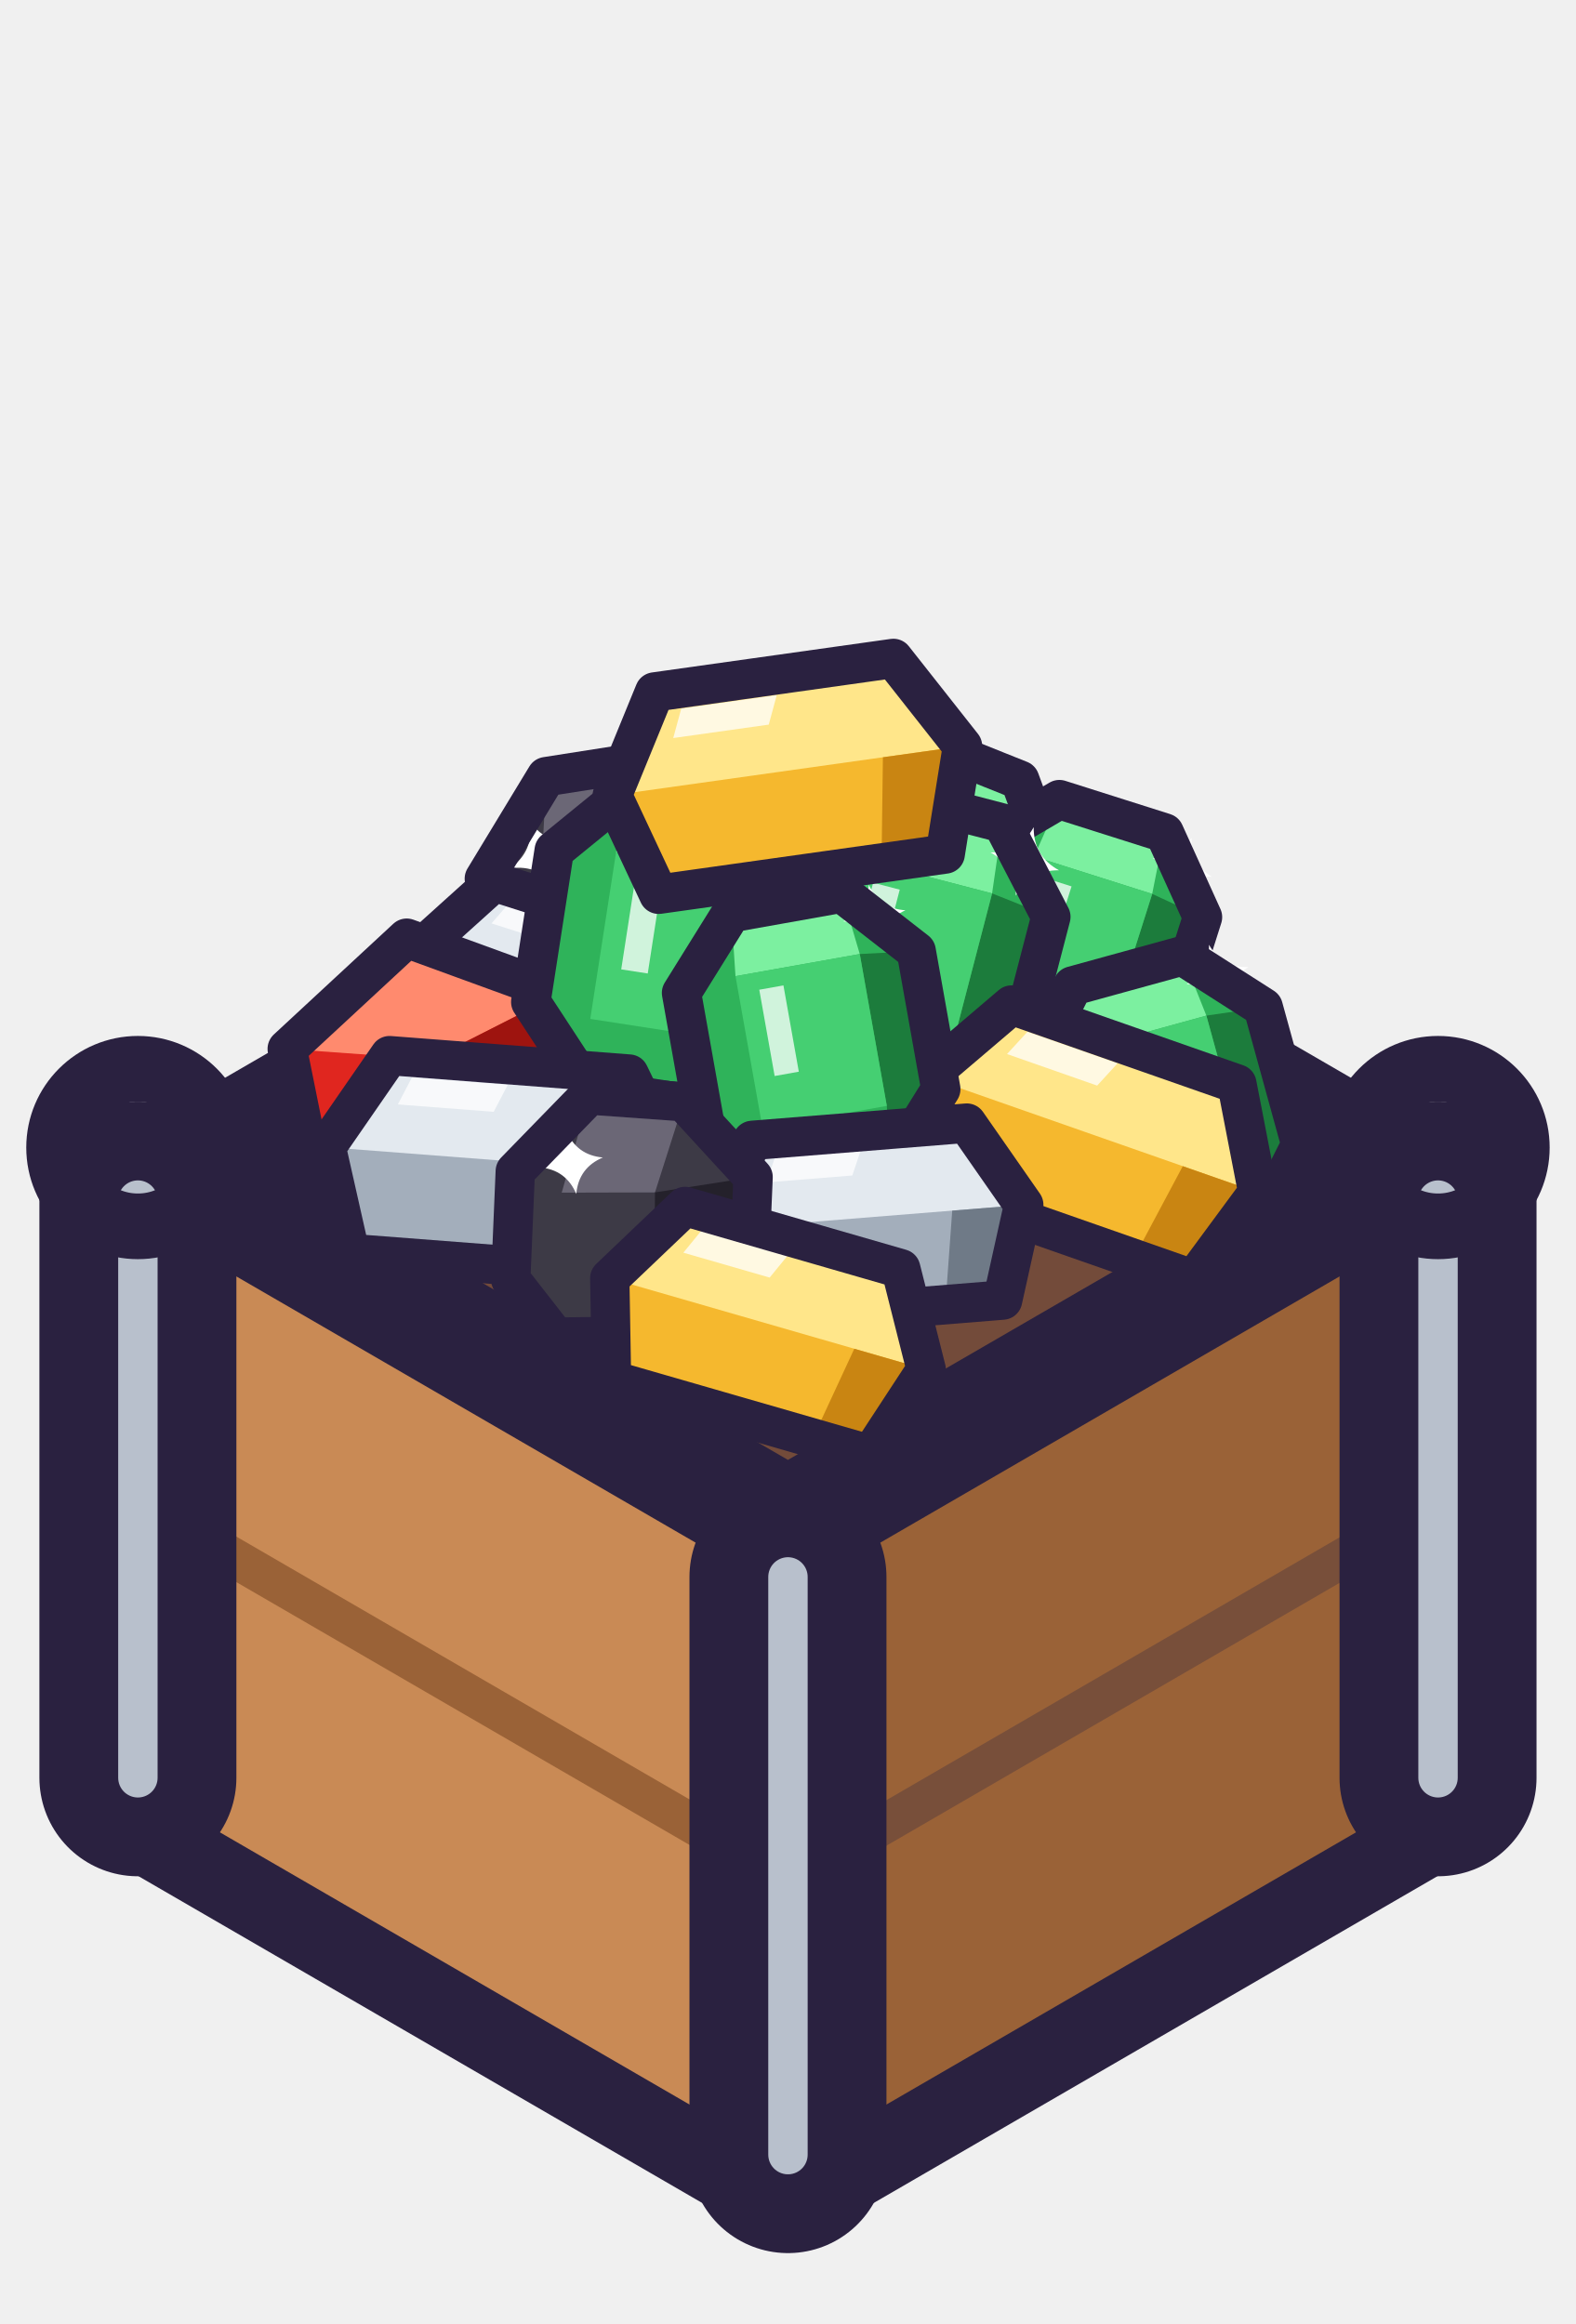
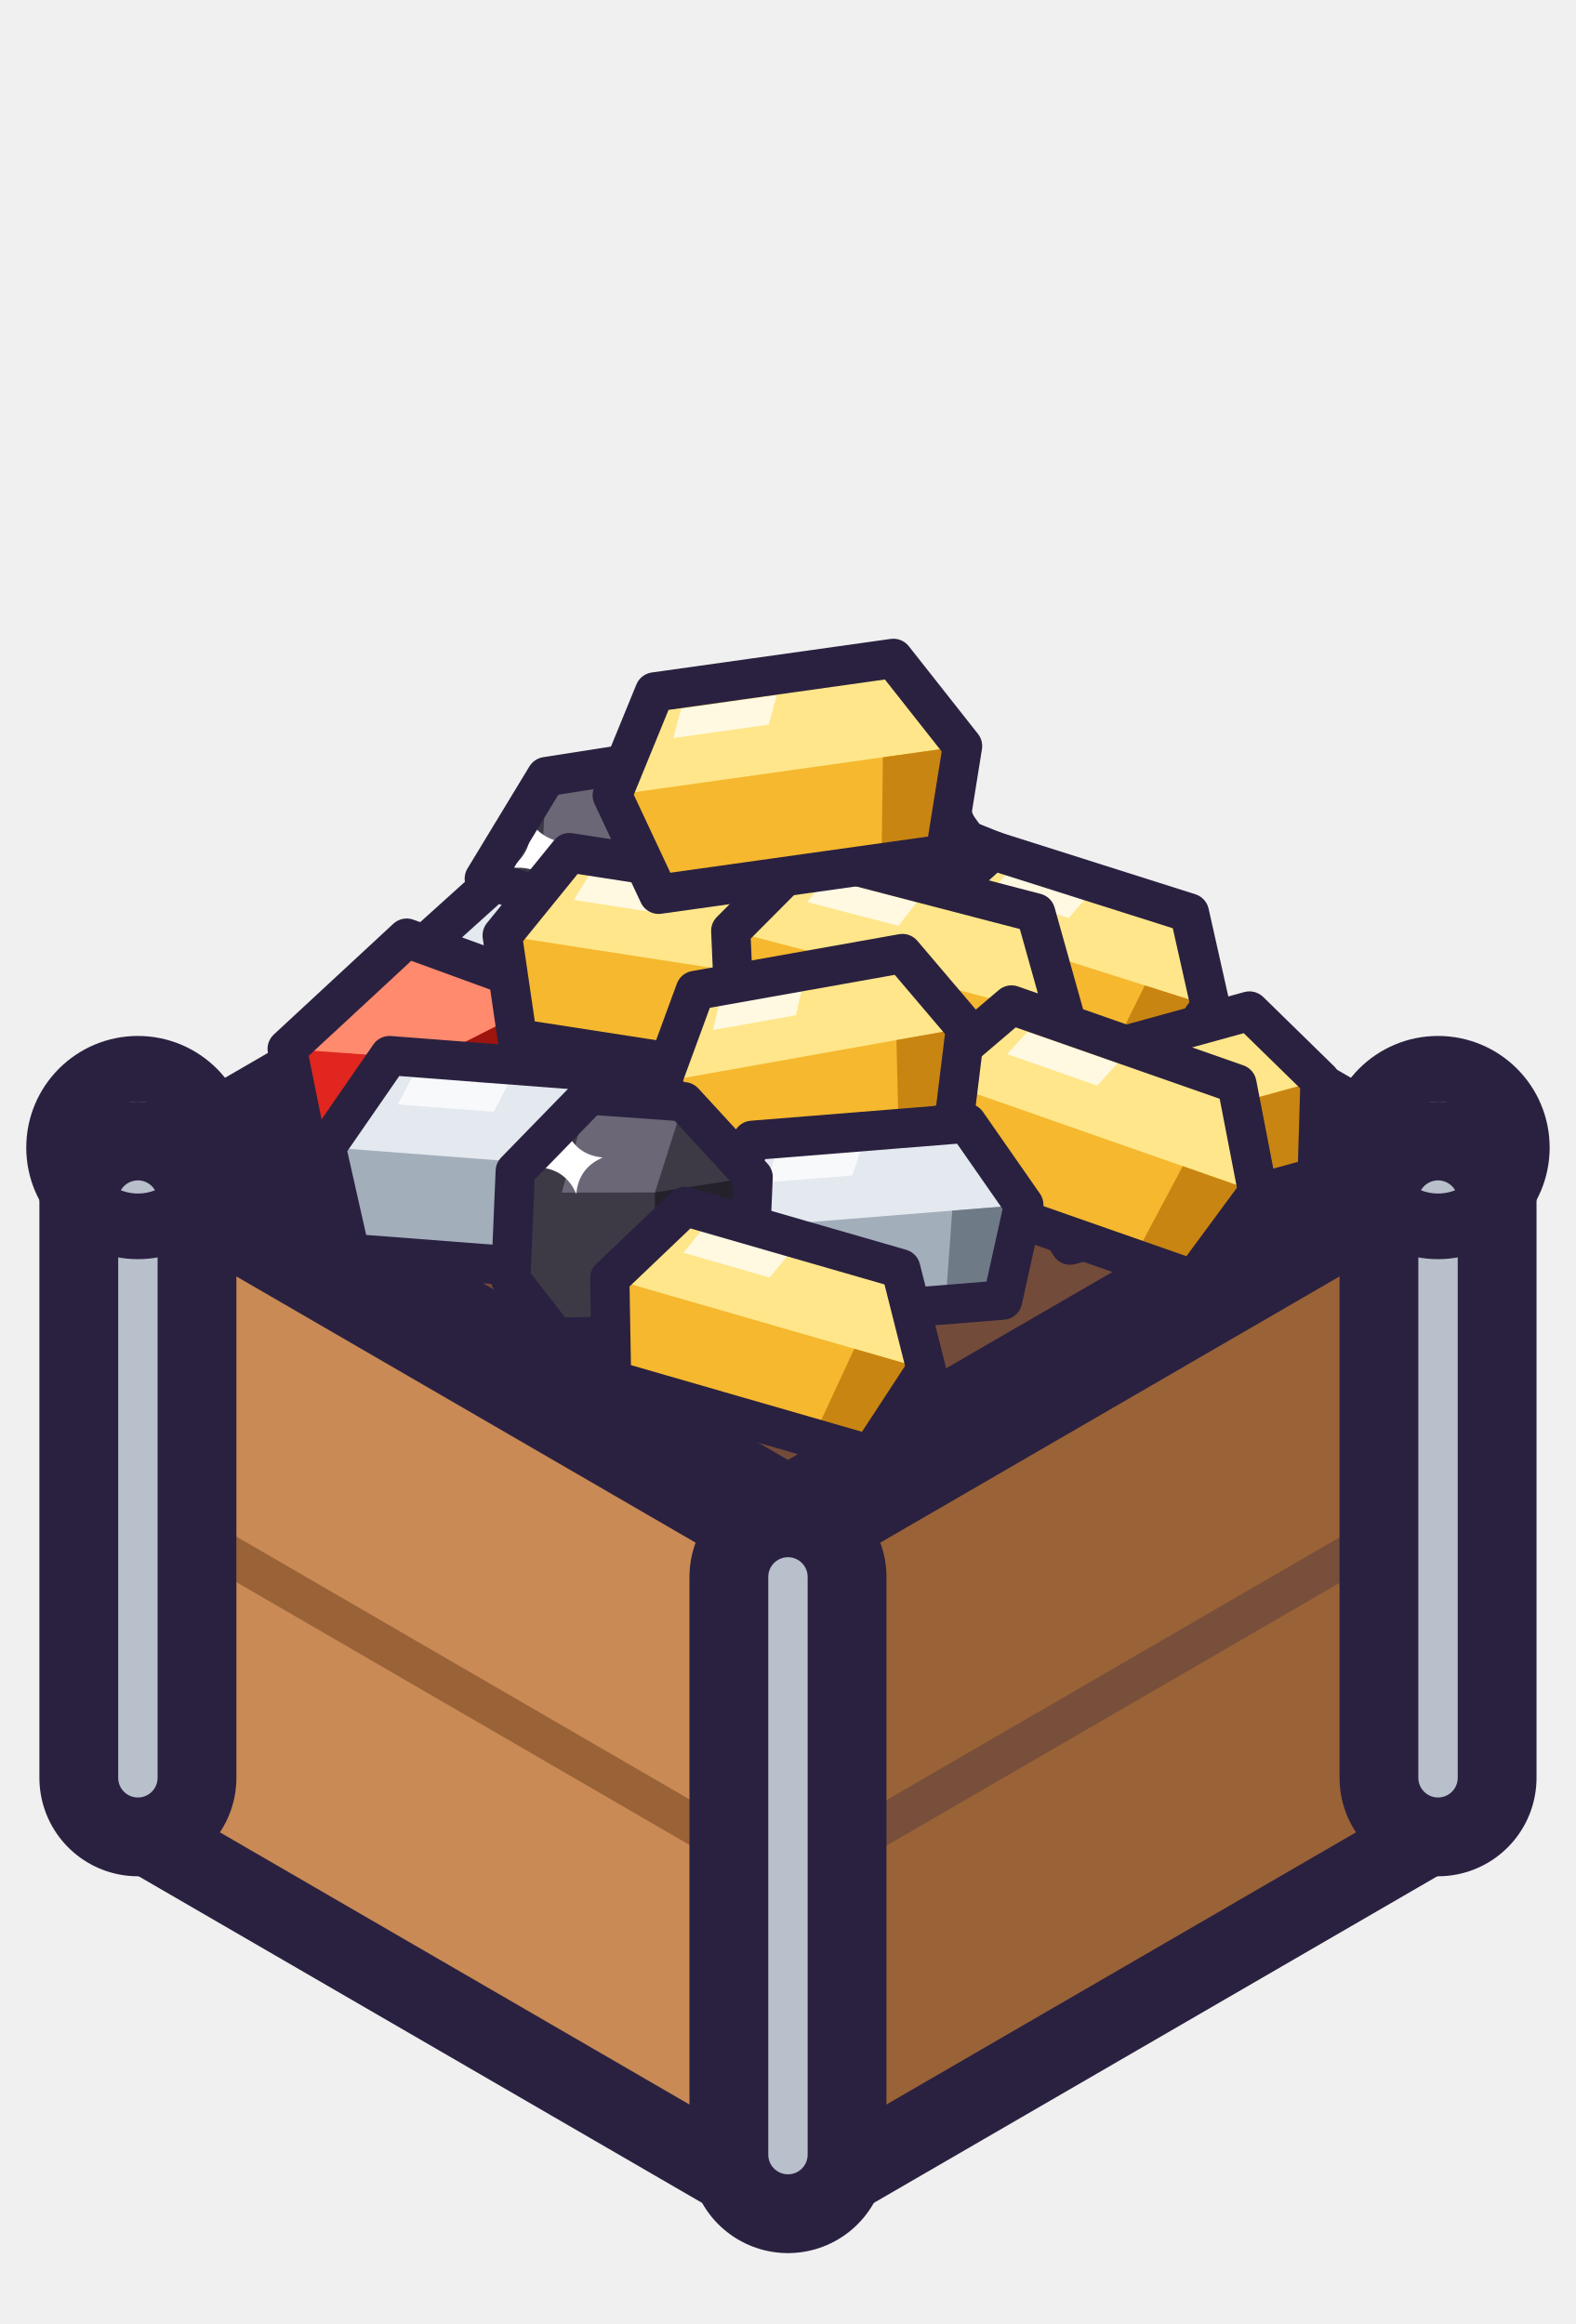
<svg xmlns="http://www.w3.org/2000/svg" width="120" height="177" viewBox="282 150 120 177" stroke-linejoin="round" stroke-linecap="round">
  <polygon points="342,210.7 391.5,239.4 342,268.1 292.5,239.4" fill="#d7a780" stroke="#2a2140" stroke-width="6" />
  <polygon points="391.5,289.4 342,318.1 342,268.1 391.5,239.4" fill="#9a6237" stroke="#2a2140" stroke-width="6" />
  <polygon points="342,318.1 292.5,289.4 292.5,239.4 342,268.1" fill="#c98a55" stroke="#2a2140" stroke-width="6" />
  <polygon points="342,215.3 383.6,239.4 342,263.5 300.4,239.4" fill="#734b3a" stroke="#2a2140" stroke-width="4" />
  <path d="M294.2 265.4 L340.4 292.2" stroke="#9a6237" stroke-width="3" fill="none" />
  <path d="M343.7 292.2 L389.9 265.4" stroke="#784f3a" stroke-width="3" fill="none" />
  <path d="M292.5 285.4 L292.5 241.4" stroke="#2a2140" stroke-width="15" fill="none" />
  <path d="M292.5 285.4 L292.5 241.4" stroke="#b8c0cc" stroke-width="3" fill="none" />
  <path d="M342 314.1 L342 270.1" stroke="#2a2140" stroke-width="15" fill="none" />
  <path d="M342 314.1 L342 270.1" stroke="#b8c0cc" stroke-width="3" fill="none" />
  <path d="M391.5 285.4 L391.5 241.4" stroke="#2a2140" stroke-width="15" fill="none" />
  <path d="M391.5 285.4 L391.5 241.4" stroke="#b8c0cc" stroke-width="3" fill="none" />
  <g transform="translate(345.2 218.2) rotate(-22) scale(0.303) translate(-50 -55)">
-     <polygon points="20,30 80,30 94,54 86,80 14,80 6,54" fill="#f5b82e" />
-     <polygon points="20,30 80,30 94,54 6,54" fill="#ffe68a" />
-     <polygon points="74,54 94,54 86,80 70,80" fill="#c98512" />
-     <polygon points="26,35 50,35 47,42 23,42" fill="#ffffff" opacity="0.75" />
-     <polygon points="20,30 80,30 94,54 86,80 14,80 6,54" fill="none" stroke="#2a2140" stroke-width="9.9" />
+     <polygon points="50,8 86,30 86,70 50,92 14,70 14,30" fill="#e0261f" />
+     <polygon points="50,8 86,30 50,40 14,30" fill="#ff8a6e" />
+     <polygon points="86,30 86,70 50,92 50,40" fill="#9e140f" />
+     <circle cx="50" cy="56" r="11" fill="#ff5a48" />
+     <path d="M74 53 Q75.8 60.2 83 62 Q75.8 63.8 74 71 Q72.2 63.8 65 62 Q72.2 60.2 74 53 Z" fill="#ffffff" />
+     <polygon points="50,8 86,30 86,70 50,92 14,70 14,30" fill="none" stroke="#2a2140" stroke-width="9.9" />
  </g>
  <g transform="translate(328.9 219.1) rotate(-21.9) scale(0.303) translate(-50 -55)">
    <polygon points="16,66 22,36 46,18 72,24 88,48 82,78 54,88 26,84" fill="#3d3a46" />
    <polygon points="46,18 72,24 60,48 34,44" fill="#6b6776" />
    <polygon points="60,48 88,48 82,78 56,72" fill="#24212b" />
    <path d="M38 27 Q39.8 34.2 47 36 Q39.8 37.8 38 45 Q36.2 37.8 29 36 Q36.2 34.2 38 27 Z" fill="#ffffff" />
    <polygon points="16,66 22,36 46,18 72,24 88,48 82,78 54,88 26,84" fill="none" stroke="#2a2140" stroke-width="9.9" />
  </g>
  <g transform="translate(350.6 219.7) rotate(21.8) scale(0.287) translate(-50 -55)">
-     <polygon points="34,10 66,10 84,30 84,70 66,90 34,90 16,70 16,30" fill="#2fb35a" />
-     <polygon points="34,10 66,10 68,28 32,28" fill="#7cf0a0" />
-     <polygon points="68,28 84,30 84,70 66,90 68,72" fill="#1c7c3c" />
-     <polygon points="32,28 68,28 68,72 32,72" fill="#45cf72" />
-     <polygon points="38,33 45,33 45,58 38,58" fill="#ffffff" opacity="0.75" />
-     <path d="M74 9 Q75.8 16.2 83 18 Q75.8 19.8 74 27 Q72.2 19.8 65 18 Q72.2 16.2 74 9 Z" fill="#ffffff" />
-     <polygon points="34,10 66,10 84,30 84,70 66,90 34,90 16,70 16,30" fill="none" stroke="#2a2140" stroke-width="10.4" />
+     <polygon points="20,30 80,30 94,54 86,80 14,80 6,54" fill="#f5b82e" />
+     <polygon points="20,30 80,30 94,54 6,54" fill="#ffe68a" />
+     <polygon points="74,54 94,54 86,80 70,80" fill="#c98512" />
+     <polygon points="26,35 50,35 47,42 23,42" fill="#ffffff" opacity="0.75" />
+     <polygon points="20,30 80,30 94,54 86,80 14,80 6,54" fill="none" stroke="#2a2140" stroke-width="10.4" />
  </g>
  <g transform="translate(363.1 223.4) rotate(17.6) scale(0.262) translate(-50 -55)">
-     <polygon points="34,10 66,10 84,30 84,70 66,90 34,90 16,70 16,30" fill="#2fb35a" />
-     <polygon points="34,10 66,10 68,28 32,28" fill="#7cf0a0" />
-     <polygon points="68,28 84,30 84,70 66,90 68,72" fill="#1c7c3c" />
-     <polygon points="32,28 68,28 68,72 32,72" fill="#45cf72" />
-     <polygon points="38,33 45,33 45,58 38,58" fill="#ffffff" opacity="0.75" />
-     <path d="M74 9 Q75.8 16.2 83 18 Q75.8 19.8 74 27 Q72.2 19.8 65 18 Q72.2 16.2 74 9 Z" fill="#ffffff" />
-     <polygon points="34,10 66,10 84,30 84,70 66,90 34,90 16,70 16,30" fill="none" stroke="#2a2140" stroke-width="11.4" />
+     <polygon points="20,30 80,30 94,54 86,80 14,80 6,54" fill="#f5b82e" />
+     <polygon points="20,30 80,30 94,54 6,54" fill="#ffe68a" />
+     <polygon points="74,54 94,54 86,80 70,80" fill="#c98512" />
+     <polygon points="26,35 50,35 47,42 23,42" fill="#ffffff" opacity="0.75" />
+     <polygon points="20,30 80,30 94,54 86,80 14,80 6,54" fill="none" stroke="#2a2140" stroke-width="11.4" />
  </g>
  <g transform="translate(325 225.6) rotate(17.7) scale(0.256) translate(-50 -55)">
    <polygon points="20,30 80,30 94,54 86,80 14,80 6,54" fill="#a3aebb" />
    <polygon points="20,30 80,30 94,54 6,54" fill="#e3e9ef" />
    <polygon points="74,54 94,54 86,80 70,80" fill="#6f7a87" />
    <polygon points="26,35 50,35 47,42 23,42" fill="#ffffff" opacity="0.75" />
    <polygon points="20,30 80,30 94,54 86,80 14,80 6,54" fill="none" stroke="#2a2140" stroke-width="11.7" />
  </g>
  <g transform="translate(342.8 215.7) rotate(-5.6) scale(0.296) translate(-50 -55)">
    <polygon points="20,30 80,30 94,54 86,80 14,80 6,54" fill="#f5b82e" />
    <polygon points="20,30 80,30 94,54 6,54" fill="#ffe68a" />
    <polygon points="74,54 94,54 86,80 70,80" fill="#c98512" />
    <polygon points="26,35 50,35 47,42 23,42" fill="#ffffff" opacity="0.75" />
    <polygon points="20,30 80,30 94,54 86,80 14,80 6,54" fill="none" stroke="#2a2140" stroke-width="10.1" />
  </g>
  <g transform="translate(315.7 235) rotate(-11.4) scale(0.294) translate(-50 -55)">
    <polygon points="50,8 86,30 86,70 50,92 14,70 14,30" fill="#e0261f" />
    <polygon points="50,8 86,30 50,40 14,30" fill="#ff8a6e" />
    <polygon points="86,30 86,70 50,92 50,40" fill="#9e140f" />
    <circle cx="50" cy="56" r="11" fill="#ff5a48" />
    <path d="M74 53 Q75.8 60.2 83 62 Q75.8 63.8 74 71 Q72.2 63.8 65 62 Q72.2 60.2 74 53 Z" fill="#ffffff" />
    <polygon points="50,8 86,30 86,70 50,92 14,70 14,30" fill="none" stroke="#2a2140" stroke-width="10.2" />
  </g>
  <g transform="translate(371.1 235.7) rotate(-15.4) scale(0.271) translate(-50 -55)">
-     <polygon points="34,10 66,10 84,30 84,70 66,90 34,90 16,70 16,30" fill="#2fb35a" />
-     <polygon points="34,10 66,10 68,28 32,28" fill="#7cf0a0" />
-     <polygon points="68,28 84,30 84,70 66,90 68,72" fill="#1c7c3c" />
-     <polygon points="32,28 68,28 68,72 32,72" fill="#45cf72" />
-     <polygon points="38,33 45,33 45,58 38,58" fill="#ffffff" opacity="0.75" />
-     <path d="M74 9 Q75.8 16.2 83 18 Q75.8 19.8 74 27 Q72.2 19.8 65 18 Q72.2 16.2 74 9 Z" fill="#ffffff" />
-     <polygon points="34,10 66,10 84,30 84,70 66,90 34,90 16,70 16,30" fill="none" stroke="#2a2140" stroke-width="11.1" />
+     <polygon points="20,30 80,30 94,54 86,80 14,80 6,54" fill="#f5b82e" />
+     <polygon points="20,30 80,30 94,54 6,54" fill="#ffe68a" />
+     <polygon points="74,54 94,54 86,80 70,80" fill="#c98512" />
+     <polygon points="26,35 50,35 47,42 23,42" fill="#ffffff" opacity="0.75" />
+     <polygon points="20,30 80,30 94,54 86,80 14,80 6,54" fill="none" stroke="#2a2140" stroke-width="11.1" />
  </g>
  <g transform="translate(332.9 223.5) rotate(8.8) scale(0.292) translate(-50 -55)">
-     <polygon points="34,10 66,10 84,30 84,70 66,90 34,90 16,70 16,30" fill="#2fb35a" />
-     <polygon points="34,10 66,10 68,28 32,28" fill="#7cf0a0" />
-     <polygon points="68,28 84,30 84,70 66,90 68,72" fill="#1c7c3c" />
-     <polygon points="32,28 68,28 68,72 32,72" fill="#45cf72" />
-     <polygon points="38,33 45,33 45,58 38,58" fill="#ffffff" opacity="0.75" />
-     <path d="M74 9 Q75.8 16.2 83 18 Q75.8 19.8 74 27 Q72.2 19.8 65 18 Q72.2 16.2 74 9 Z" fill="#ffffff" />
-     <polygon points="34,10 66,10 84,30 84,70 66,90 34,90 16,70 16,30" fill="none" stroke="#2a2140" stroke-width="10.3" />
+     <polygon points="20,30 80,30 94,54 86,80 14,80 6,54" fill="#f5b82e" />
+     <polygon points="20,30 80,30 94,54 6,54" fill="#ffe68a" />
+     <polygon points="74,54 94,54 86,80 70,80" fill="#c98512" />
+     <polygon points="26,35 50,35 47,42 23,42" fill="#ffffff" opacity="0.75" />
+     <polygon points="20,30 80,30 94,54 86,80 14,80 6,54" fill="none" stroke="#2a2140" stroke-width="10.3" />
  </g>
  <g transform="translate(350.3 224.5) rotate(14.6) scale(0.299) translate(-50 -55)">
-     <polygon points="34,10 66,10 84,30 84,70 66,90 34,90 16,70 16,30" fill="#2fb35a" />
-     <polygon points="34,10 66,10 68,28 32,28" fill="#7cf0a0" />
-     <polygon points="68,28 84,30 84,70 66,90 68,72" fill="#1c7c3c" />
-     <polygon points="32,28 68,28 68,72 32,72" fill="#45cf72" />
-     <polygon points="38,33 45,33 45,58 38,58" fill="#ffffff" opacity="0.75" />
-     <path d="M74 9 Q75.8 16.2 83 18 Q75.8 19.8 74 27 Q72.2 19.8 65 18 Q72.2 16.2 74 9 Z" fill="#ffffff" />
-     <polygon points="34,10 66,10 84,30 84,70 66,90 34,90 16,70 16,30" fill="none" stroke="#2a2140" stroke-width="10" />
+     <polygon points="20,30 80,30 94,54 86,80 14,80 6,54" fill="#f5b82e" />
+     <polygon points="20,30 80,30 94,54 6,54" fill="#ffe68a" />
+     <polygon points="74,54 94,54 86,80 70,80" fill="#c98512" />
+     <polygon points="26,35 50,35 47,42 23,42" fill="#ffffff" opacity="0.75" />
+     <polygon points="20,30 80,30 94,54 86,80 14,80 6,54" fill="none" stroke="#2a2140" stroke-width="10" />
  </g>
  <g transform="translate(365.1 236.7) rotate(19.3) scale(0.303) translate(-50 -55)">
    <polygon points="20,30 80,30 94,54 86,80 14,80 6,54" fill="#f5b82e" />
    <polygon points="20,30 80,30 94,54 6,54" fill="#ffe68a" />
    <polygon points="74,54 94,54 86,80 70,80" fill="#c98512" />
    <polygon points="26,35 50,35 47,42 23,42" fill="#ffffff" opacity="0.75" />
    <polygon points="20,30 80,30 94,54 86,80 14,80 6,54" fill="none" stroke="#2a2140" stroke-width="9.9" />
  </g>
  <g transform="translate(342 209) rotate(-8) scale(0.306) translate(-50 -55)">
    <polygon points="20,30 80,30 94,54 86,80 14,80 6,54" fill="#f5b82e" />
    <polygon points="20,30 80,30 94,54 6,54" fill="#ffe68a" />
    <polygon points="74,54 94,54 86,80 70,80" fill="#c98512" />
    <polygon points="26,35 50,35 47,42 23,42" fill="#ffffff" opacity="0.75" />
    <polygon points="20,30 80,30 94,54 86,80 14,80 6,54" fill="none" stroke="#2a2140" stroke-width="9.8" />
  </g>
  <g transform="translate(320.2 238.7) rotate(4.4) scale(0.305) translate(-50 -55)">
    <polygon points="20,30 80,30 94,54 86,80 14,80 6,54" fill="#a3aebb" />
    <polygon points="20,30 80,30 94,54 6,54" fill="#e3e9ef" />
    <polygon points="74,54 94,54 86,80 70,80" fill="#6f7a87" />
    <polygon points="26,35 50,35 47,42 23,42" fill="#ffffff" opacity="0.75" />
    <polygon points="20,30 80,30 94,54 86,80 14,80 6,54" fill="none" stroke="#2a2140" stroke-width="9.8" />
  </g>
  <g transform="translate(344 230.6) rotate(-10.1) scale(0.267) translate(-50 -55)">
-     <polygon points="34,10 66,10 84,30 84,70 66,90 34,90 16,70 16,30" fill="#2fb35a" />
-     <polygon points="34,10 66,10 68,28 32,28" fill="#7cf0a0" />
-     <polygon points="68,28 84,30 84,70 66,90 68,72" fill="#1c7c3c" />
-     <polygon points="32,28 68,28 68,72 32,72" fill="#45cf72" />
-     <polygon points="38,33 45,33 45,58 38,58" fill="#ffffff" opacity="0.75" />
-     <path d="M74 9 Q75.8 16.2 83 18 Q75.8 19.8 74 27 Q72.2 19.8 65 18 Q72.2 16.2 74 9 Z" fill="#ffffff" />
-     <polygon points="34,10 66,10 84,30 84,70 66,90 34,90 16,70 16,30" fill="none" stroke="#2a2140" stroke-width="11.2" />
+     <polygon points="20,30 80,30 94,54 86,80 14,80 6,54" fill="#f5b82e" />
+     <polygon points="20,30 80,30 94,54 6,54" fill="#ffe68a" />
+     <polygon points="74,54 94,54 86,80 70,80" fill="#c98512" />
+     <polygon points="26,35 50,35 47,42 23,42" fill="#ffffff" opacity="0.75" />
+     <polygon points="20,30 80,30 94,54 86,80 14,80 6,54" fill="none" stroke="#2a2140" stroke-width="11.2" />
  </g>
  <g transform="translate(348 243) rotate(-4.6) scale(0.273) translate(-50 -55)">
    <polygon points="20,30 80,30 94,54 86,80 14,80 6,54" fill="#a3aebb" />
    <polygon points="20,30 80,30 94,54 6,54" fill="#e3e9ef" />
    <polygon points="74,54 94,54 86,80 70,80" fill="#6f7a87" />
    <polygon points="26,35 50,35 47,42 23,42" fill="#ffffff" opacity="0.75" />
    <polygon points="20,30 80,30 94,54 86,80 14,80 6,54" fill="none" stroke="#2a2140" stroke-width="11" />
  </g>
  <g transform="translate(329.5 243.1) rotate(-8.9) scale(0.27) translate(-50 -55)">
    <polygon points="16,66 22,36 46,18 72,24 88,48 82,78 54,88 26,84" fill="#3d3a46" />
    <polygon points="46,18 72,24 60,48 34,44" fill="#6b6776" />
    <polygon points="60,48 88,48 82,78 56,72" fill="#24212b" />
    <path d="M38 27 Q39.8 34.2 47 36 Q39.8 37.8 38 45 Q36.2 37.8 29 36 Q36.2 34.2 38 27 Z" fill="#ffffff" />
    <polygon points="16,66 22,36 46,18 72,24 88,48 82,78 54,88 26,84" fill="none" stroke="#2a2140" stroke-width="11.1" />
  </g>
  <g transform="translate(340.4 251.1) rotate(16.1) scale(0.285) translate(-50 -55)">
    <polygon points="20,30 80,30 94,54 86,80 14,80 6,54" fill="#f5b82e" />
    <polygon points="20,30 80,30 94,54 6,54" fill="#ffe68a" />
    <polygon points="74,54 94,54 86,80 70,80" fill="#c98512" />
    <polygon points="26,35 50,35 47,42 23,42" fill="#ffffff" opacity="0.75" />
    <polygon points="20,30 80,30 94,54 86,80 14,80 6,54" fill="none" stroke="#2a2140" stroke-width="10.5" />
  </g>
  <circle cx="292.5" cy="237.4" r="6" fill="none" stroke="#2a2140" stroke-width="5" />
  <circle cx="391.5" cy="237.4" r="6" fill="none" stroke="#2a2140" stroke-width="5" />
</svg>
